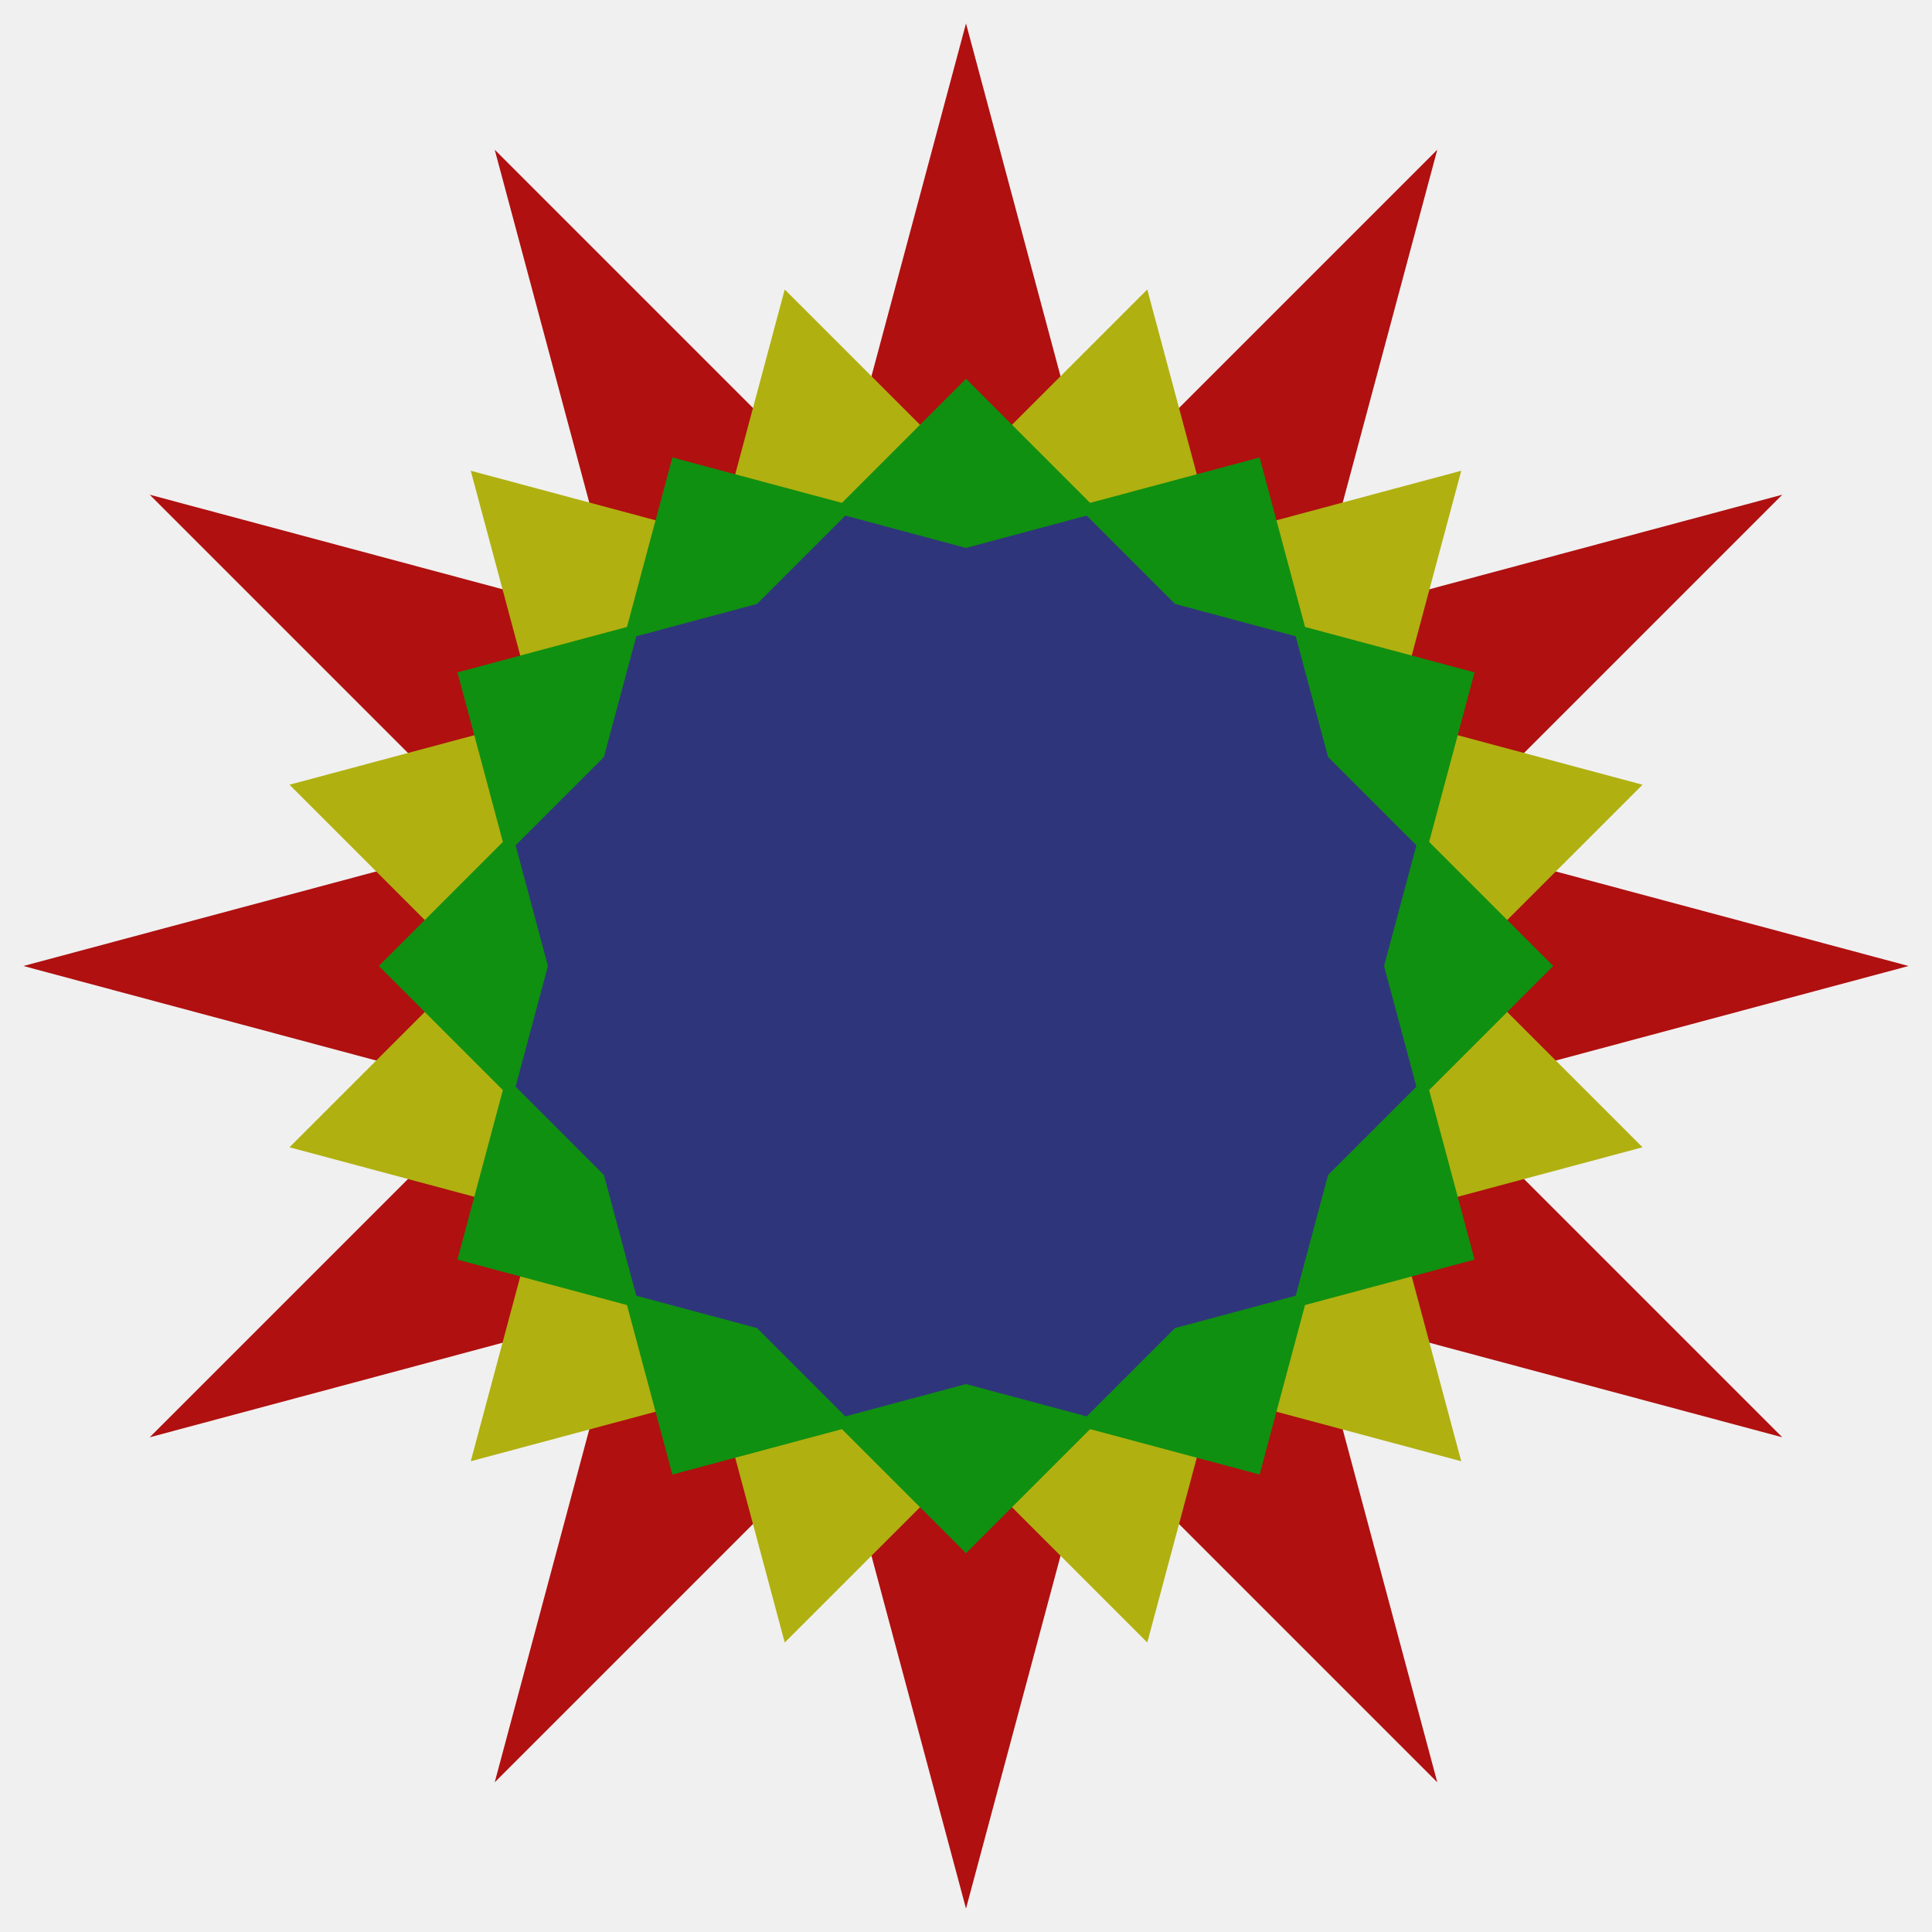
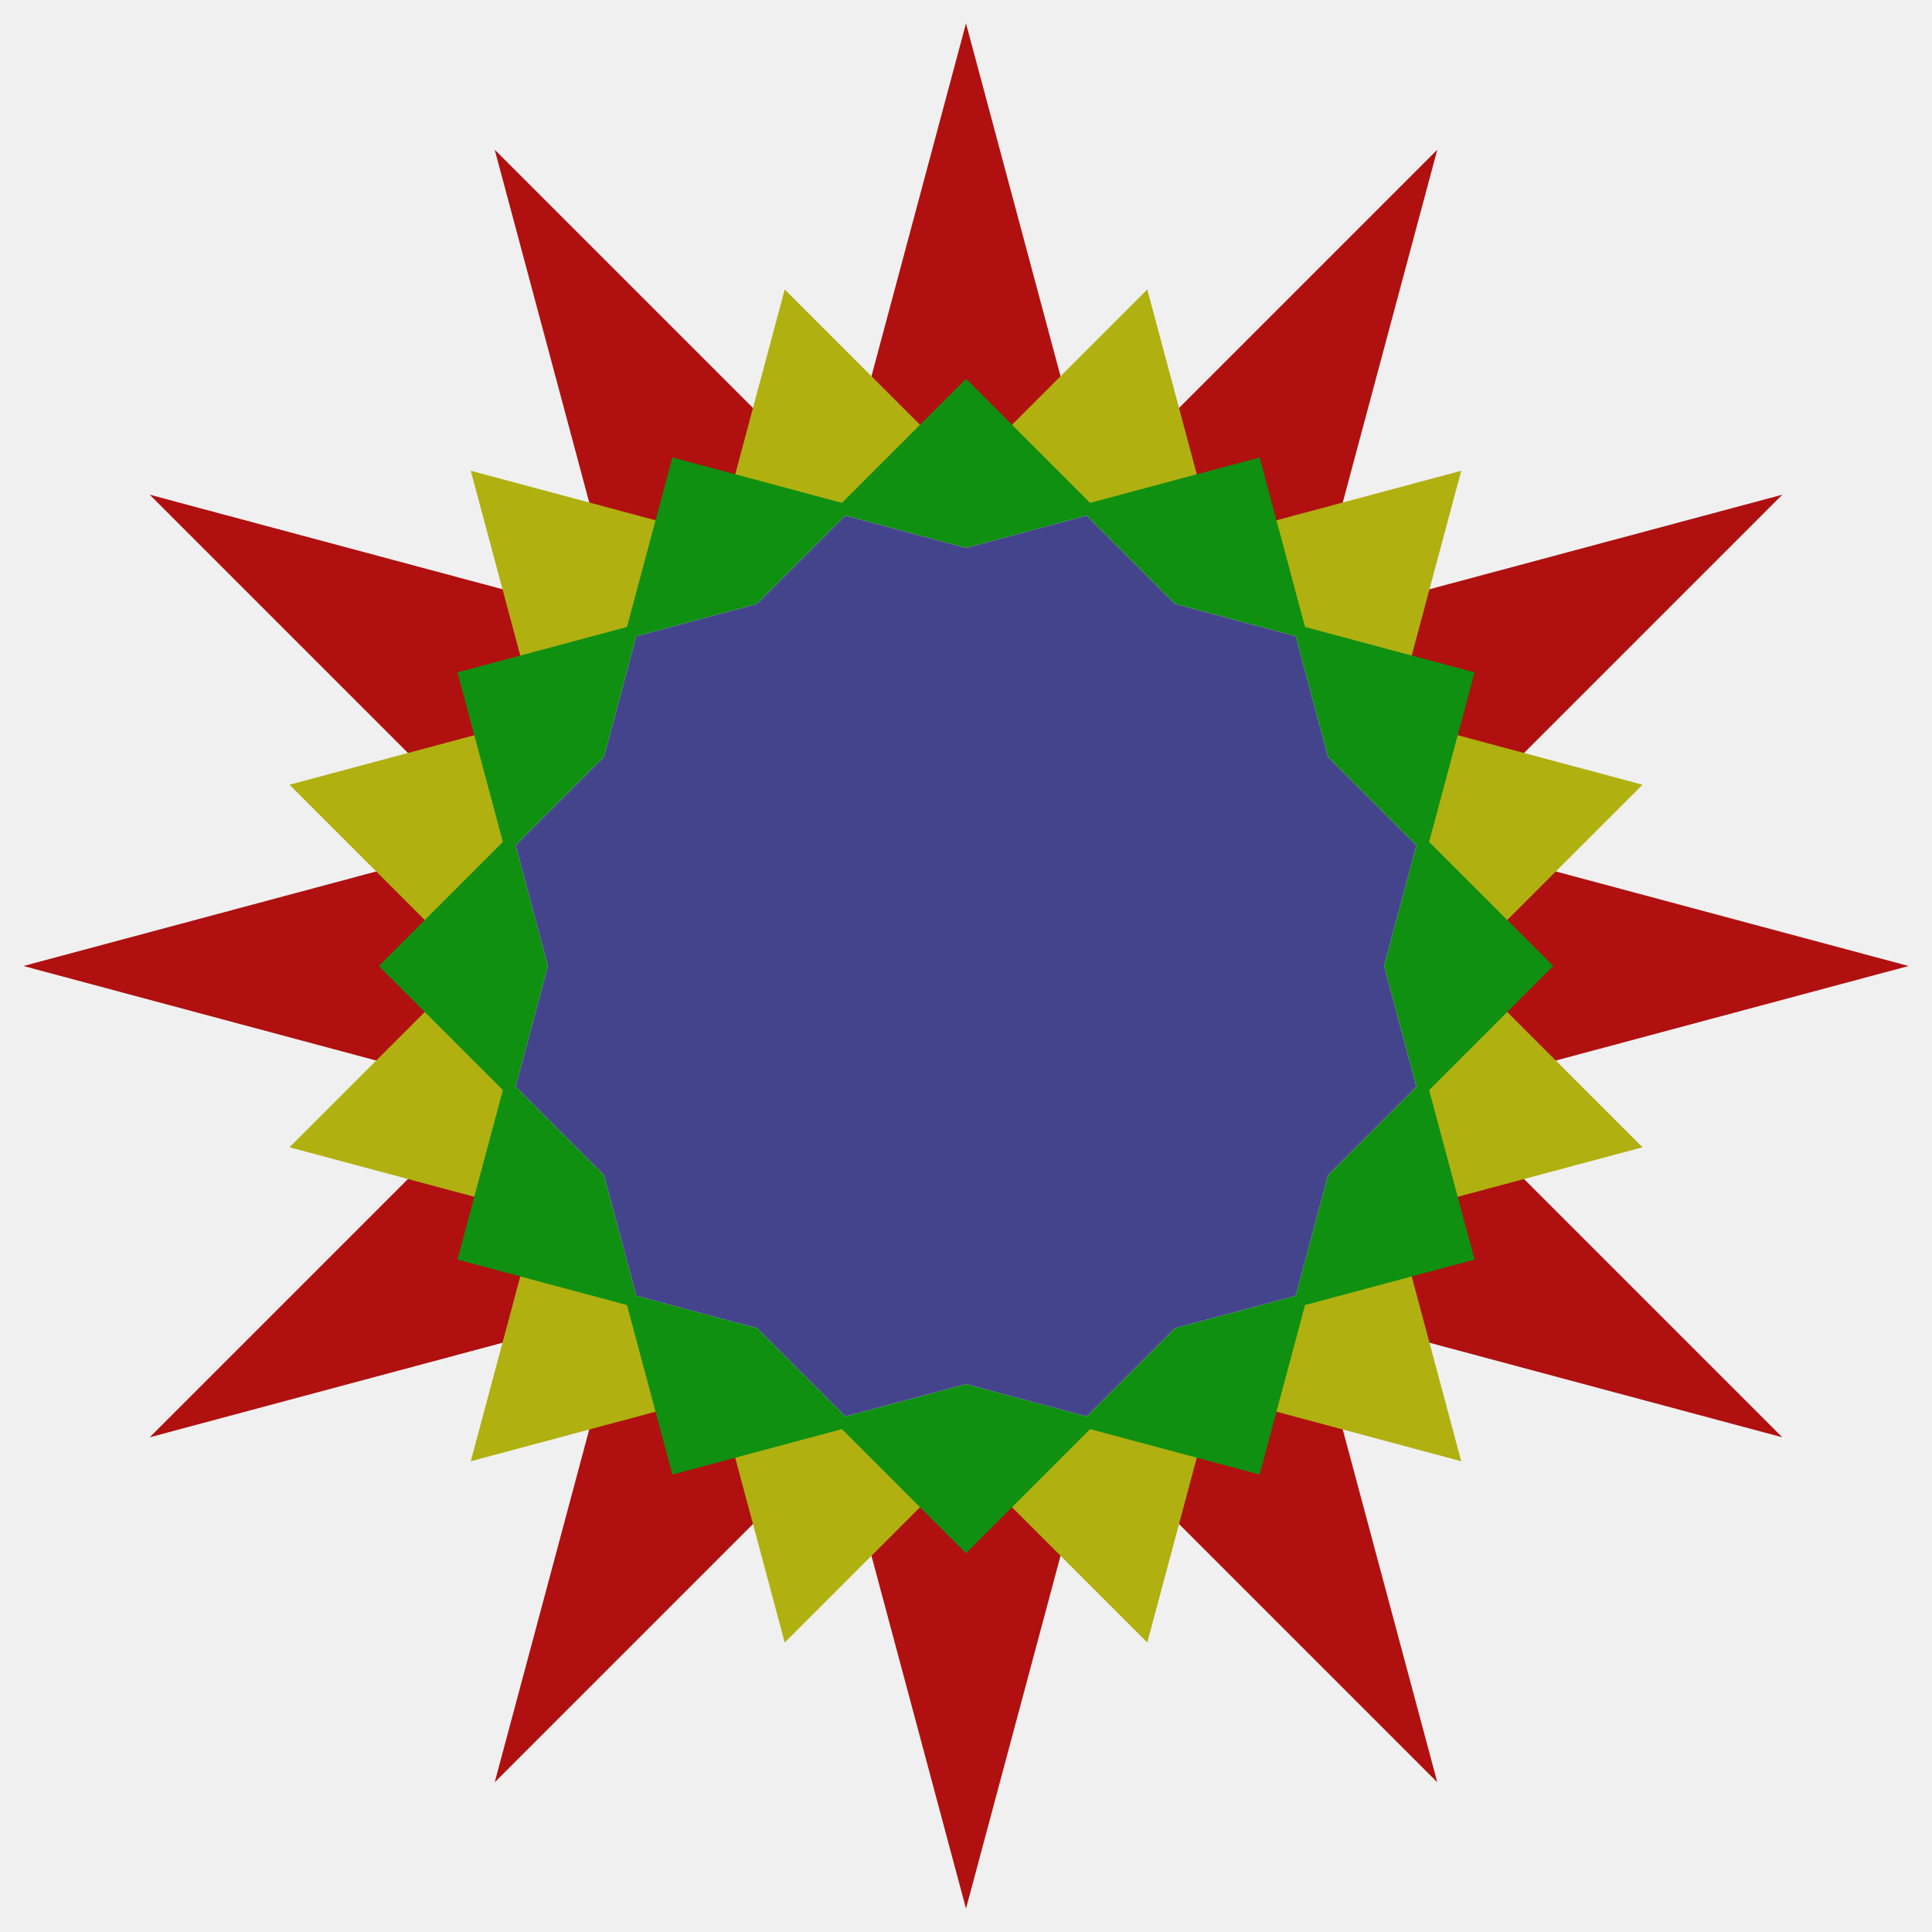
<svg xmlns="http://www.w3.org/2000/svg" width="150" height="150" viewBox="0 0 150 150">
  <path d="M 146.25 75 L 13.296 110.625 L 110.625 13.296 L 75 146.25 L 39.375 13.296 L 136.704 110.625 L 3.75 75 L 136.704 39.375 L 39.375 136.704 L 75 3.75 L 110.625 136.704 L 13.296 39.375 L 146.25 75 Z " stroke="#b01010" fill="#b01010" opacity="1" />
  <path d="M 126.558 88.815 L 37.257 112.743 L 61.185 23.442 L 126.558 88.815 L 37.257 112.743 L 61.185 23.442 L 126.558 88.815 L 37.257 112.743 L 61.185 23.442 L 126.558 88.815 L 37.257 112.743 L 61.185 23.442 L 126.558 88.815 Z M 112.743 112.743 L 23.442 88.815 L 88.815 23.442 L 112.743 112.743 L 23.442 88.815 L 88.815 23.442 L 112.743 112.743 L 23.442 88.815 L 88.815 23.442 L 112.743 112.743 L 23.442 88.815 L 88.815 23.442 L 112.743 112.743 Z M 88.815 126.558 L 23.442 61.185 L 112.743 37.257 L 88.815 126.558 L 23.442 61.185 L 112.743 37.257 L 88.815 126.558 L 23.442 61.185 L 112.743 37.257 L 88.815 126.558 L 23.442 61.185 L 112.743 37.257 L 88.815 126.558 Z M 61.185 126.558 L 37.257 37.257 L 126.558 61.185 L 61.185 126.558 L 37.257 37.257 L 126.558 61.185 L 61.185 126.558 L 37.257 37.257 L 126.558 61.185 L 61.185 126.558 L 37.257 37.257 L 126.558 61.185 L 61.185 126.558 Z " stroke="#b0b010" fill="#b0b010" opacity="1" />
  <path d="M 119.885 75 L 75 119.885 L 30.115 75 L 75 30.115 L 119.885 75 L 75 119.885 L 30.115 75 L 75 30.115 L 119.885 75 L 75 119.885 L 30.115 75 L 75 30.115 L 119.885 75 Z M 113.871 97.442 L 52.558 113.871 L 36.129 52.558 L 97.442 36.129 L 113.871 97.442 L 52.558 113.871 L 36.129 52.558 L 97.442 36.129 L 113.871 97.442 L 52.558 113.871 L 36.129 52.558 L 97.442 36.129 L 113.871 97.442 Z M 97.442 113.871 L 36.129 97.442 L 52.558 36.129 L 113.871 52.558 L 97.442 113.871 L 36.129 97.442 L 52.558 36.129 L 113.871 52.558 L 97.442 113.871 L 36.129 97.442 L 52.558 36.129 L 113.871 52.558 L 97.442 113.871 Z " stroke="#0f9010" fill="#0f9010" opacity="1" />
-   <path d="M 109.411 84.22 L 84.22 109.411 L 49.809 100.191 L 40.589 65.78 L 65.78 40.589 L 100.191 49.809 L 109.411 84.22 L 84.22 109.411 L 49.809 100.191 L 40.589 65.78 L 65.78 40.589 L 100.191 49.809 L 109.411 84.22 Z M 100.191 100.191 L 65.78 109.411 L 40.589 84.22 L 49.809 49.809 L 84.22 40.589 L 109.411 65.78 L 100.191 100.191 L 65.78 109.411 L 40.589 84.22 L 49.809 49.809 L 84.22 40.589 L 109.411 65.78 L 100.191 100.191 Z " stroke="#303080" fill="#303080" opacity="0.95" />
+   <path d="M 109.411 84.22 L 84.22 109.411 L 49.809 100.191 L 40.589 65.78 L 65.78 40.589 L 100.191 49.809 L 109.411 84.22 L 84.22 109.411 L 49.809 100.191 L 40.589 65.78 L 65.78 40.589 L 100.191 49.809 L 109.411 84.22 Z M 100.191 100.191 L 65.78 109.411 L 40.589 84.22 L 49.809 49.809 L 84.22 40.589 L 109.411 65.78 L 100.191 100.191 L 65.78 109.411 L 40.589 84.22 L 49.809 49.809 L 84.22 40.589 L 109.411 65.78 L 100.191 100.191 Z " stroke="#ffffff" fill="#ffffff" opacity="1" />
+   <path d="M 109.411 84.22 L 84.22 109.411 L 49.809 100.191 L 40.589 65.78 L 65.78 40.589 L 100.191 49.809 L 109.411 84.22 L 84.22 109.411 L 49.809 100.191 L 40.589 65.78 L 65.78 40.589 L 100.191 49.809 L 109.411 84.22 Z M 100.191 100.191 L 65.78 109.411 L 40.589 84.22 L 49.809 49.809 L 84.22 40.589 L 109.411 65.78 L 100.191 100.191 L 65.78 109.411 L 40.589 84.22 L 49.809 49.809 L 84.22 40.589 L 109.411 65.78 L 100.191 100.191 Z " stroke="#303080" fill="#303080" opacity="0.9" />
</svg>
